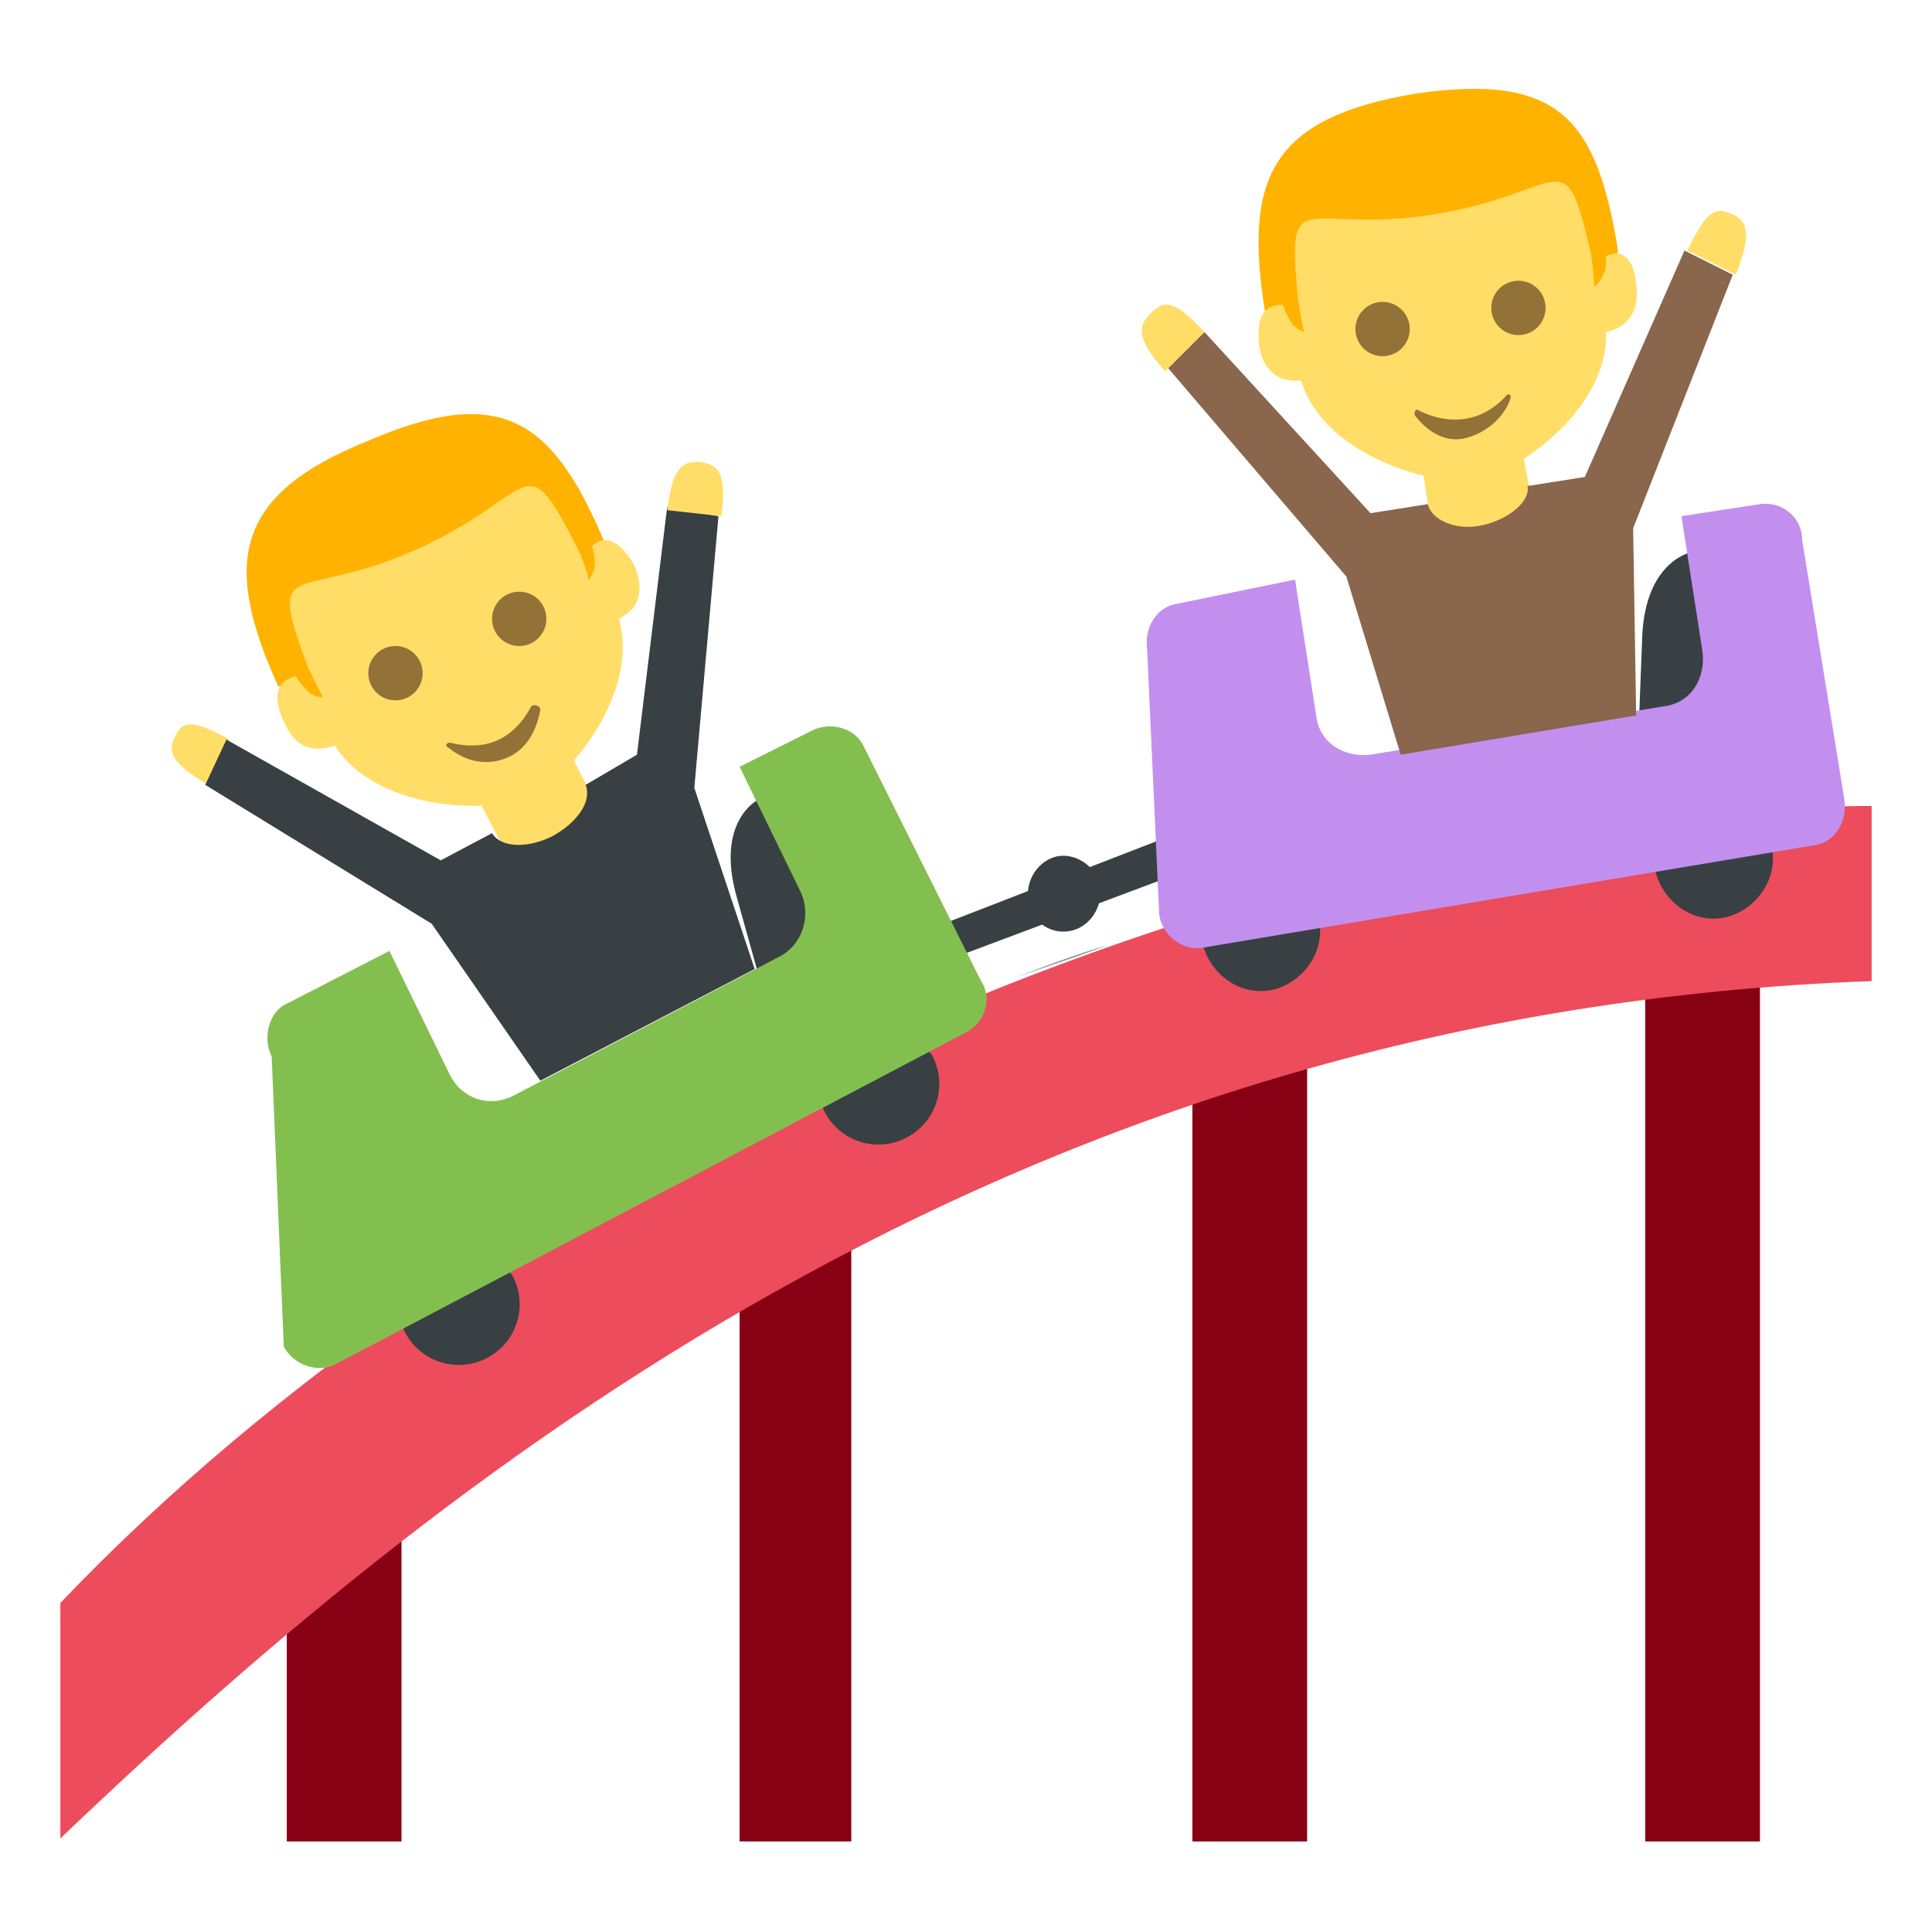
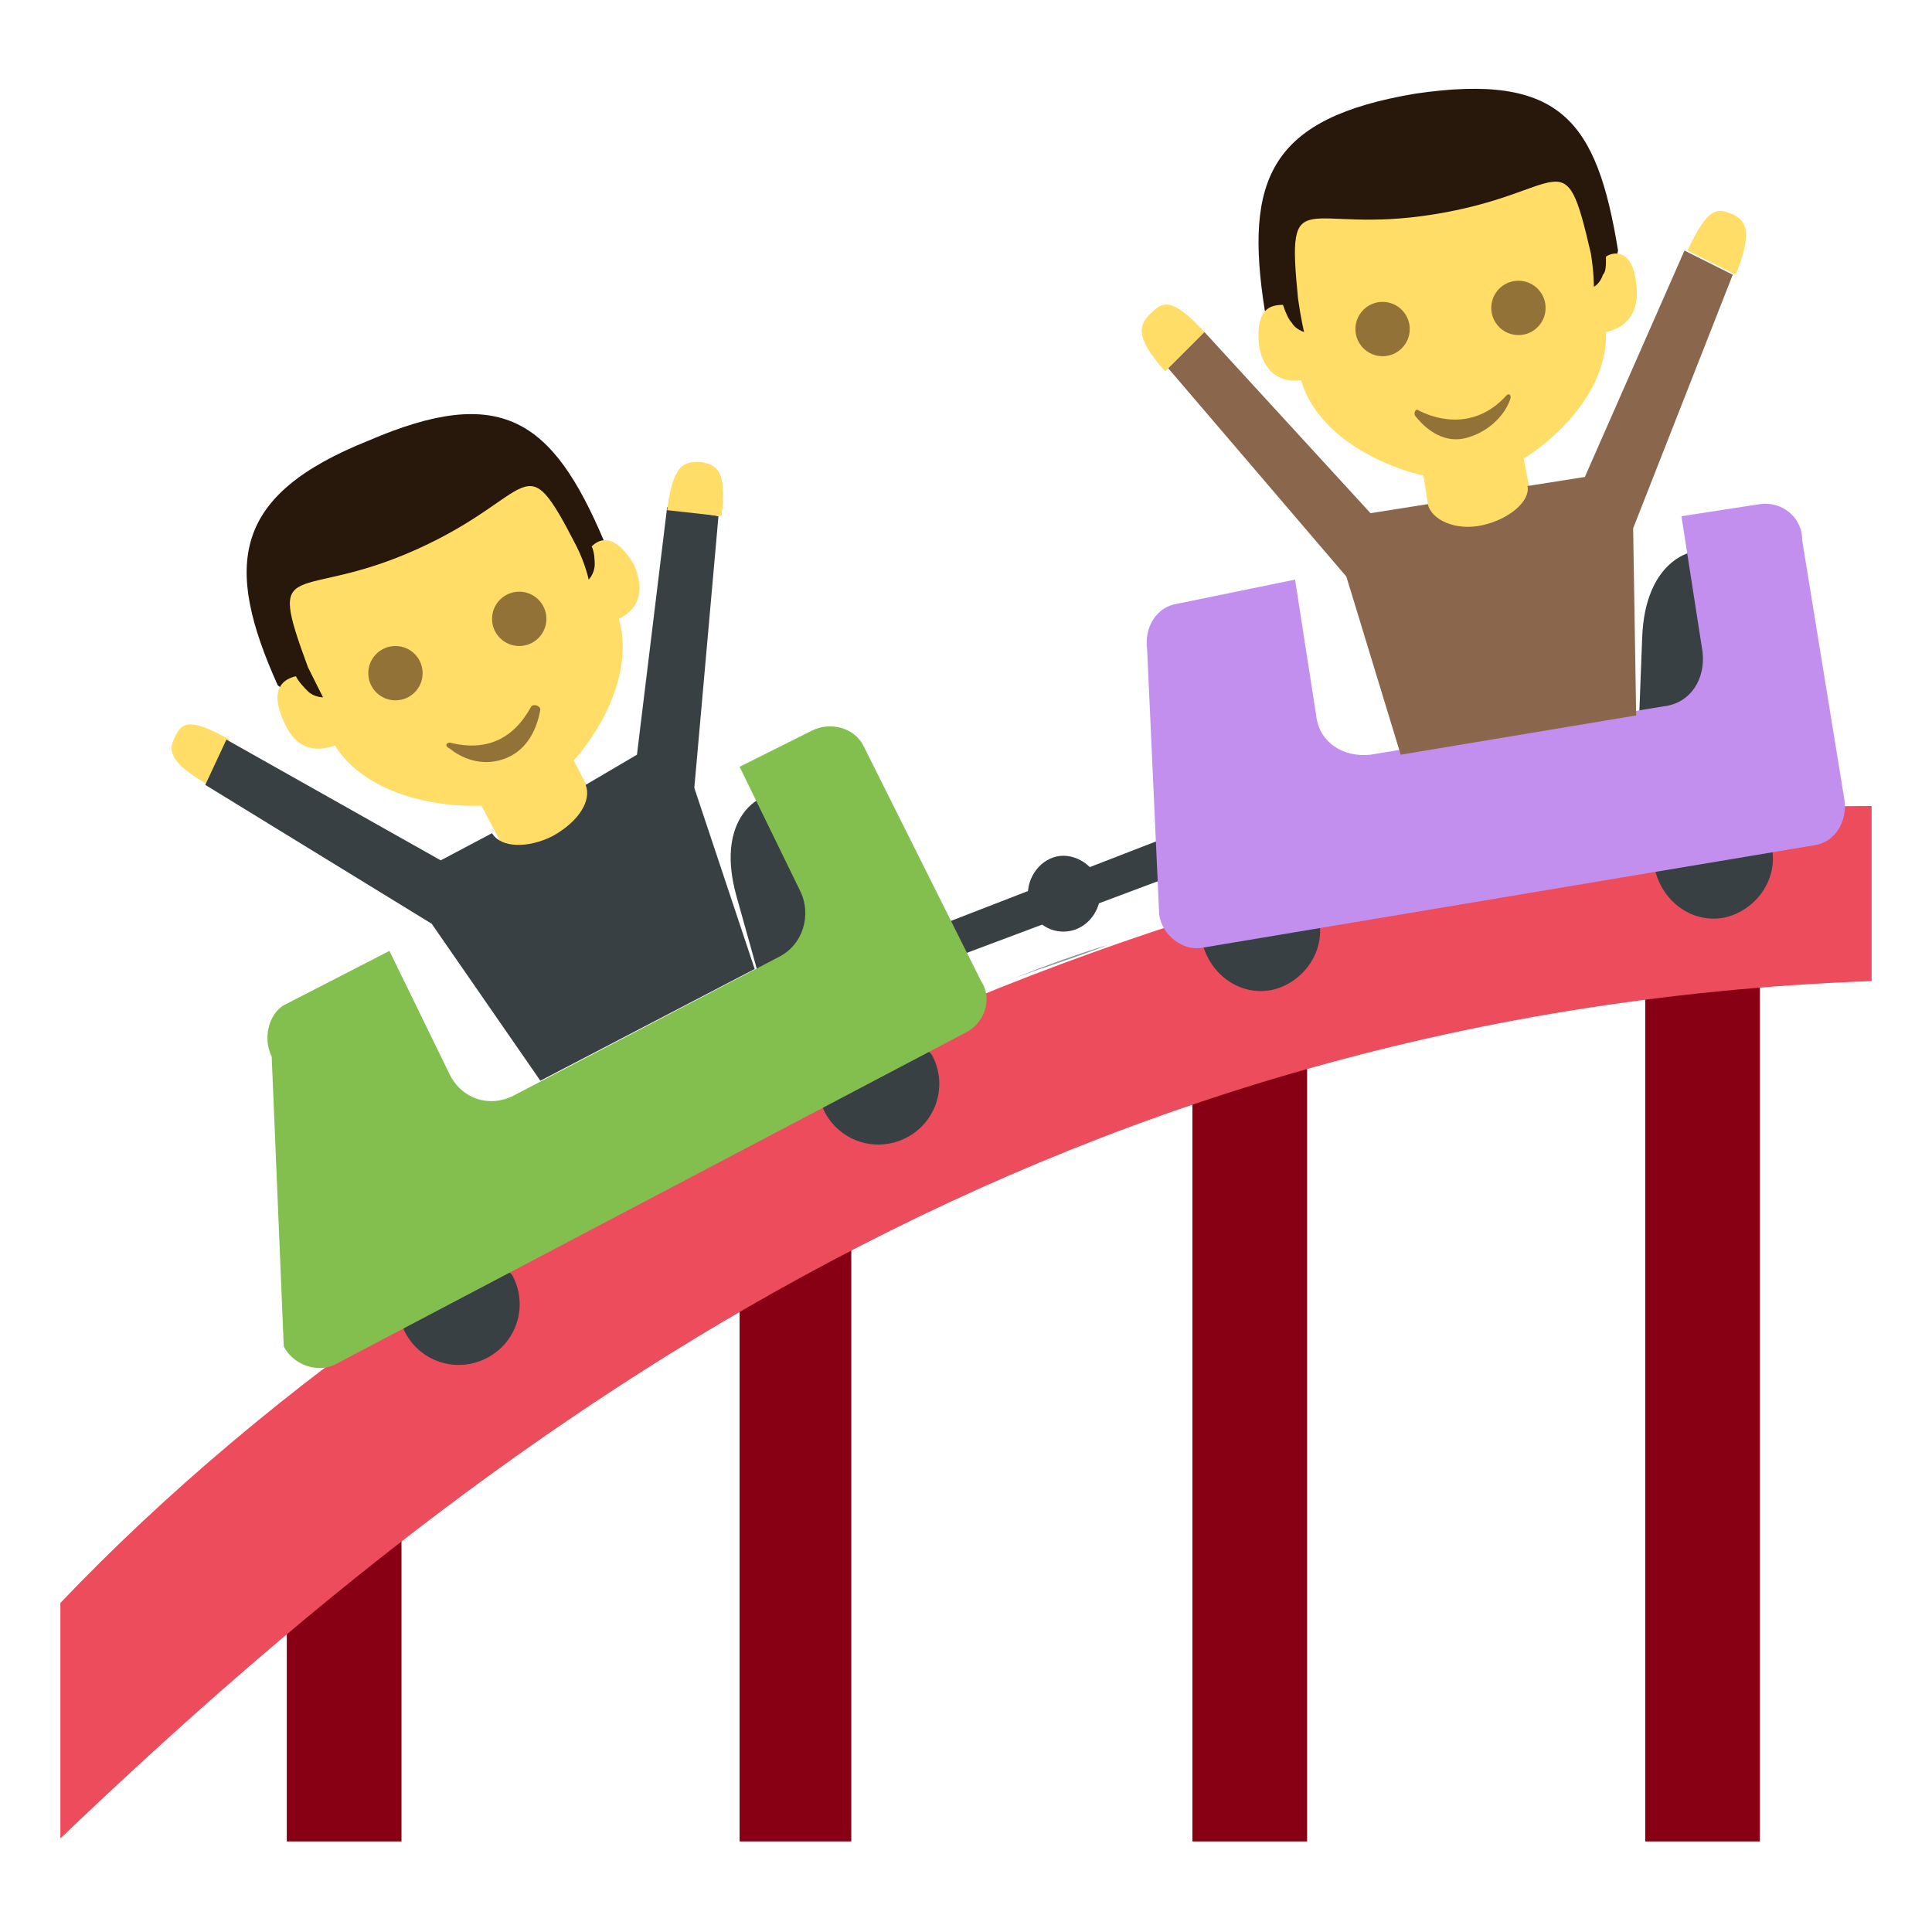
<svg xmlns="http://www.w3.org/2000/svg" viewBox="0 0 64 64" enable-background="new 0 0 64 64">
  <g fill="#870014">
    <path d="m39.5 30.9h3.8v30.1h-3.8z" />
    <path d="m28.2 61h-3.7v-20.5l3.7-1z" />
    <path d="m9.5 50h3.8v11h-3.8z" />
    <path d="m54.5 30.9h3.8v30.1h-3.8z" />
  </g>
  <path d="m2 53.1v7.8c13.5-12.9 32.3-27.4 60-28.4v-5.8c-21.6 0-46.1 11.8-60 26.4" fill="#ed4c5c" />
  <g fill="#94989b">
    <path d="m36.7 31.3c-1 .4-2 .7-3.1 1.1 1-.4 2.1-.8 3.1-1.1" />
    <path d="m18.1 40.5c.3-.2.6-.4.9-.6 0 0-.1 0-.1.1-.3.1-.5.3-.8.5" />
  </g>
  <g fill="#ffdd67">
    <path d="m15.8 26.4l3-1.6 1.2 2.3-3 1.6z" />
    <path d="m7.6 24.5c-1.4-.8-1.6-.5-1.8-.1-.2.4-.3.8 1.1 1.6l.7-1.5" />
  </g>
  <g fill="#384044">
    <path d="m31.4 31.8l-.4-1.1 8-3.1.4 1.2z" />
    <path d="m17 42.3c.5 1 .1 2.2-.9 2.7-1 .5-2.2.1-2.7-.9-.5-1 3.1-2.8 3.6-1.8" />
    <path d="m30.9 35c.5 1 .1 2.2-.9 2.7-1 .5-2.2.1-2.7-.9-.5-1 3.1-2.8 3.6-1.8" />
    <path d="m25.1 26.5c0 0-1.4.7-.7 3.2.7 2.5.7 2.5.7 2.5l2.2-1.2-2.2-4.5" />
  </g>
  <path d="m26.9 24.2l-2.4 1.2 2 4.1c.4.8.1 1.8-.7 2.2l-8.8 4.6c-.8.4-1.7.1-2.1-.7l-2-4.1-3.5 1.8c-.5.3-.7 1.1-.4 1.7l.4 9.6c.3.6 1.1.9 1.7.6l20.9-11c.6-.3.9-1.1.5-1.7l-3.9-7.8c-.3-.6-1.1-.8-1.7-.5" fill="#83bf4f" />
  <g fill="#384044">
    <path d="m36.4 29.2c-.2-.6-.9-1-1.5-.8-.6.2-1 .9-.8 1.6.2.7.9 1 1.5.8.6-.2 1-.9.8-1.6" />
    <path d="m25 32.1l-2-6 .8-9-1.7-.3-1 8.2-1.7 1c.2.5-.2 1.2-1.1 1.7-.8.4-1.7.4-2-.1l-1.7.9-7.1-4-.7 1.5 7.5 4.6 3.6 5.2 7.1-3.7" />
  </g>
  <g fill="#ffdd67">
    <path d="m22.1 16.9c.2-1.6.6-1.6 1.1-1.6.5.1.9.2.7 1.8l-1.8-.2" />
    <path d="m47.1 15.4l3.3-.6.5 2.6-3.4.6z" />
    <path d="m39.9 11c-1.1-1.2-1.4-1-1.8-.6-.3.3-.6.7.5 1.9l1.3-1.3" />
  </g>
  <g fill="#384044">
    <path d="m43.7 30.5c.2 1.1-.6 2.1-1.6 2.3-1.1.2-2.1-.6-2.3-1.7-.2-1 3.7-1.7 3.9-.6" />
    <path d="m58.7 28.1c.2 1.1-.6 2.1-1.6 2.3-1.1.2-2.1-.6-2.3-1.7-.2-1.1 3.7-1.8 3.9-.6" />
    <path d="m56 18.3c0 0-1.5.3-1.6 2.8-.1 2.6-.1 2.6-.1 2.6l2.4-.4-.7-5" />
  </g>
  <path d="m58.3 16.7l-2.6.4.7 4.5c.1.9-.4 1.7-1.3 1.8l-9.7 1.6c-.9.1-1.7-.4-1.8-1.3l-.7-4.5-3.9.8c-.7.1-1.1.8-1 1.5l.4 8.8c.1.7.8 1.2 1.4 1.1l20.3-3.4c.7-.1 1.1-.8 1-1.5l-1.4-8.6c0-.8-.7-1.3-1.4-1.2" fill="#c28fef" />
  <path d="m54.1 17.5l3.3-8.4-1.6-.8-3.3 7.5-1.9.3c.1.5-.6 1.1-1.5 1.3-.9.2-1.7-.2-1.8-.7l-1.9.3-5.5-6-1.2 1.2 5.9 6.9 1.8 5.9 7.8-1.3-.1-6.2" fill="#89664c" />
  <path d="m55.9 8.3c.7-1.5 1-1.4 1.5-1.2.4.2.7.5.1 2l-1.6-.8" fill="#ffdd67" />
-   <path d="m41.9 10.3l.8 1 10.6-1.7.3-1.3c-.7-4.3-1.9-5.9-6.7-5.2-4.8.8-5.7 2.8-5 7.2" fill="#ffb300" />
+   <path d="m41.9 10.3l.8 1 10.6-1.7.3-1.3c-.7-4.3-1.9-5.9-6.7-5.2-4.8.8-5.7 2.8-5 7.2" fill="#28170b" />
  <path d="m53.2 8.5c0 .3 0 .5-.1.6-.1.3-.3.4-.3.4s0-.5-.1-1.1c-.9-3.9-.8-2-5.2-1.3-4.3.7-4.9-1.2-4.5 2.8.1.7.2 1.1.2 1.1s-.3-.1-.4-.3c-.1-.1-.2-.3-.3-.6-.4 0-.9.1-.8 1.3.1.7.5 1.3 1.4 1.2.7 2.4 4.2 3.5 5.7 3.3 1.5-.2 4.5-2.4 4.4-4.9.9-.2 1.1-.9 1-1.6-.1-1.1-.7-1.1-1-.9" fill="#ffdd67" />
  <g fill="#937237">
    <circle cx="45.8" cy="10.9" r=".9" />
    <circle cx="50.3" cy="10.2" r=".9" />
    <path d="m49.9 13.1c-.8.9-1.9 1-2.9.5-.1-.1-.2.1-.1.2.4.5 1 .9 1.7.7s1.2-.7 1.4-1.2c.1-.2 0-.3-.1-.2" />
  </g>
-   <path d="m9.2 22.7l1 .8 9.8-4.3v-1.3c-1.7-4-3.4-5.2-7.8-3.3-4.5 1.8-4.8 4.1-3 8.1" fill="#ffb300" />
+   <path d="m9.2 22.7l1 .8 9.8-4.3v-1.3c-1.7-4-3.4-5.2-7.8-3.3-4.5 1.8-4.8 4.1-3 8.1" fill="#28170b" />
  <path d="m19.6 18.1c.1.2.1.5.1.6 0 .3-.2.5-.2.5s-.1-.5-.4-1.1c-1.8-3.5-1.3-1.7-5.3.1-4 1.8-5 .1-3.6 3.9.3.6.5 1 .5 1s-.3 0-.5-.2c-.1-.1-.3-.3-.4-.5-.4.1-.9.4-.4 1.5.3.7.8 1.1 1.7.8 1.3 2.1 5 2.3 6.4 1.7 1.4-.6 3.7-3.5 3-5.9.8-.4.8-1.1.5-1.8-.6-1-1.1-.9-1.4-.6" fill="#ffdd67" />
  <g fill="#937237">
    <circle cx="13.1" cy="22.3" r=".9" />
    <circle cx="17.2" cy="20.5" r=".9" />
    <path d="m17.6 23.4c-.6 1.1-1.5 1.5-2.7 1.2-.1 0-.2.1 0 .2.5.4 1.2.6 1.9.3s1-1 1.1-1.6c0-.1-.2-.2-.3-.1" />
  </g>
</svg>
